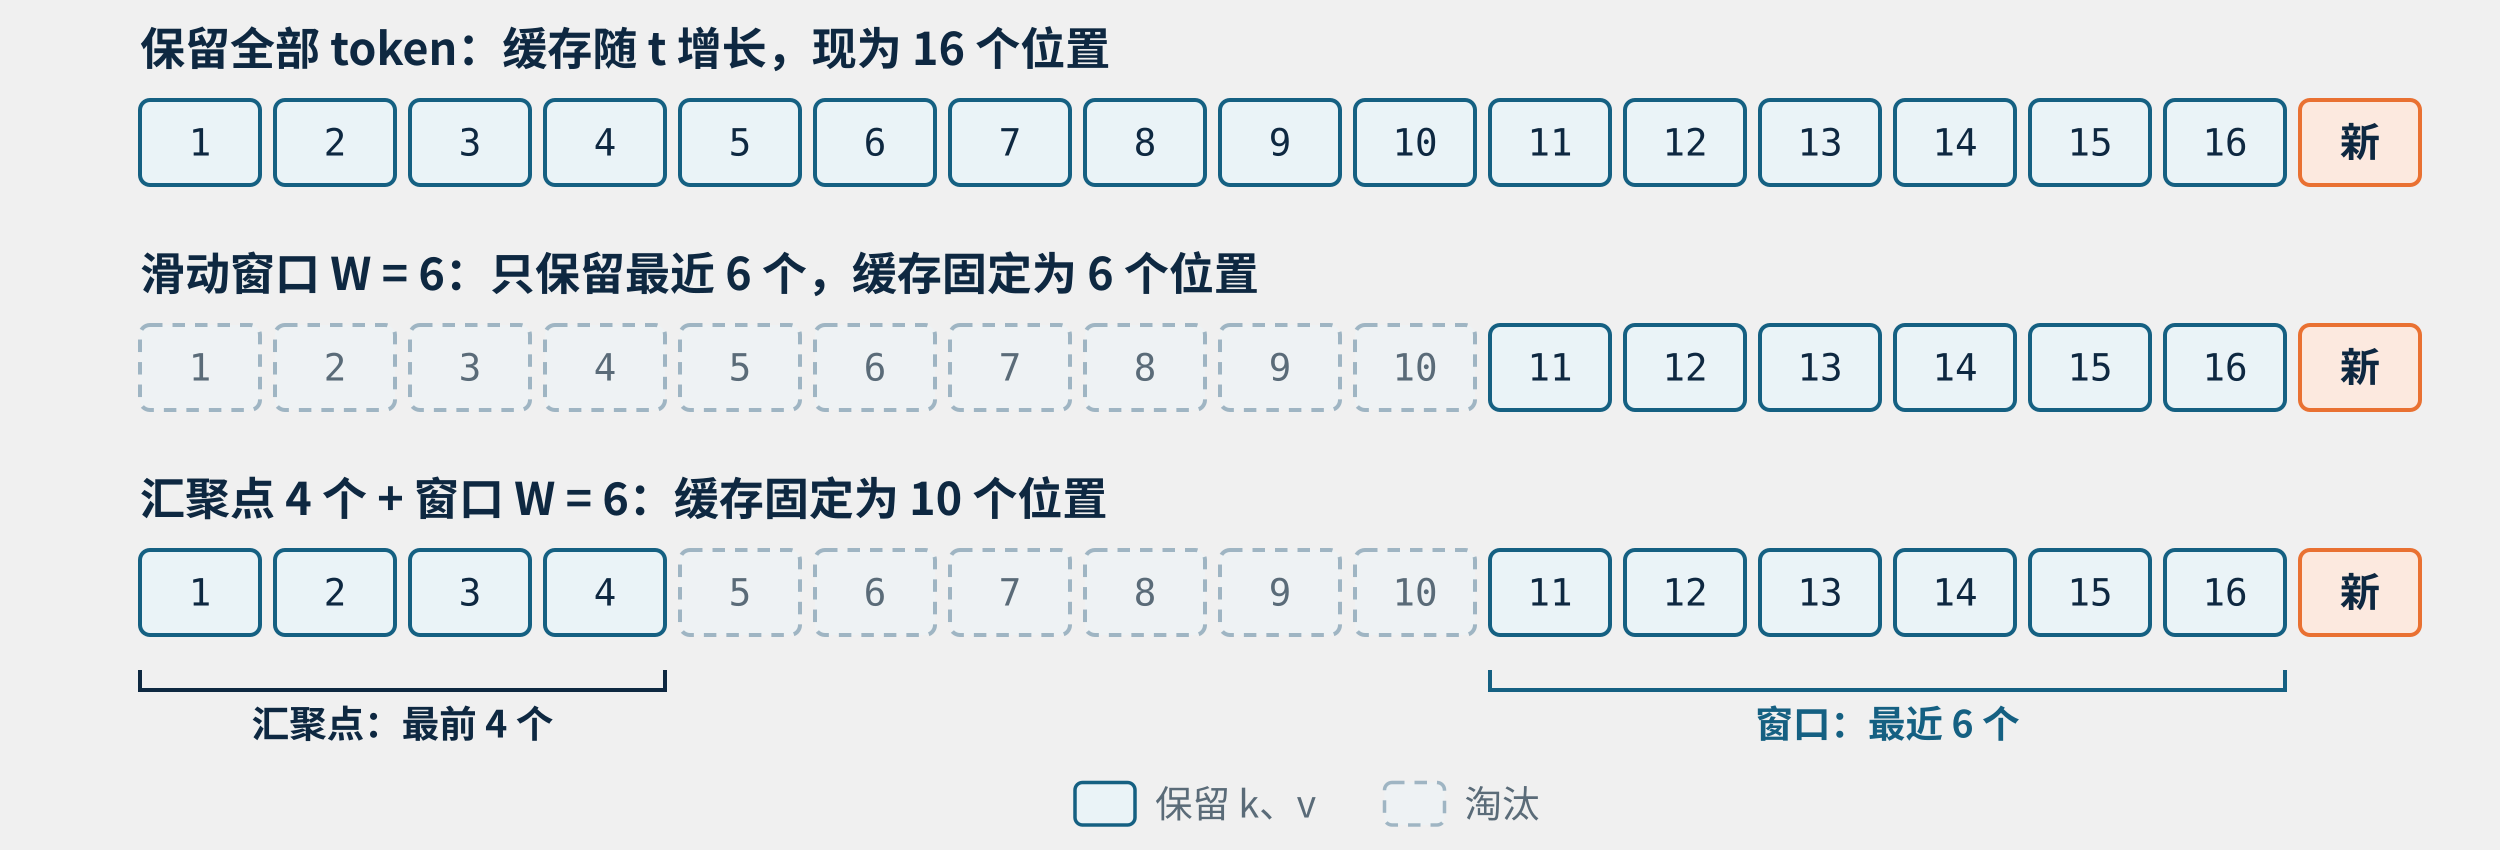
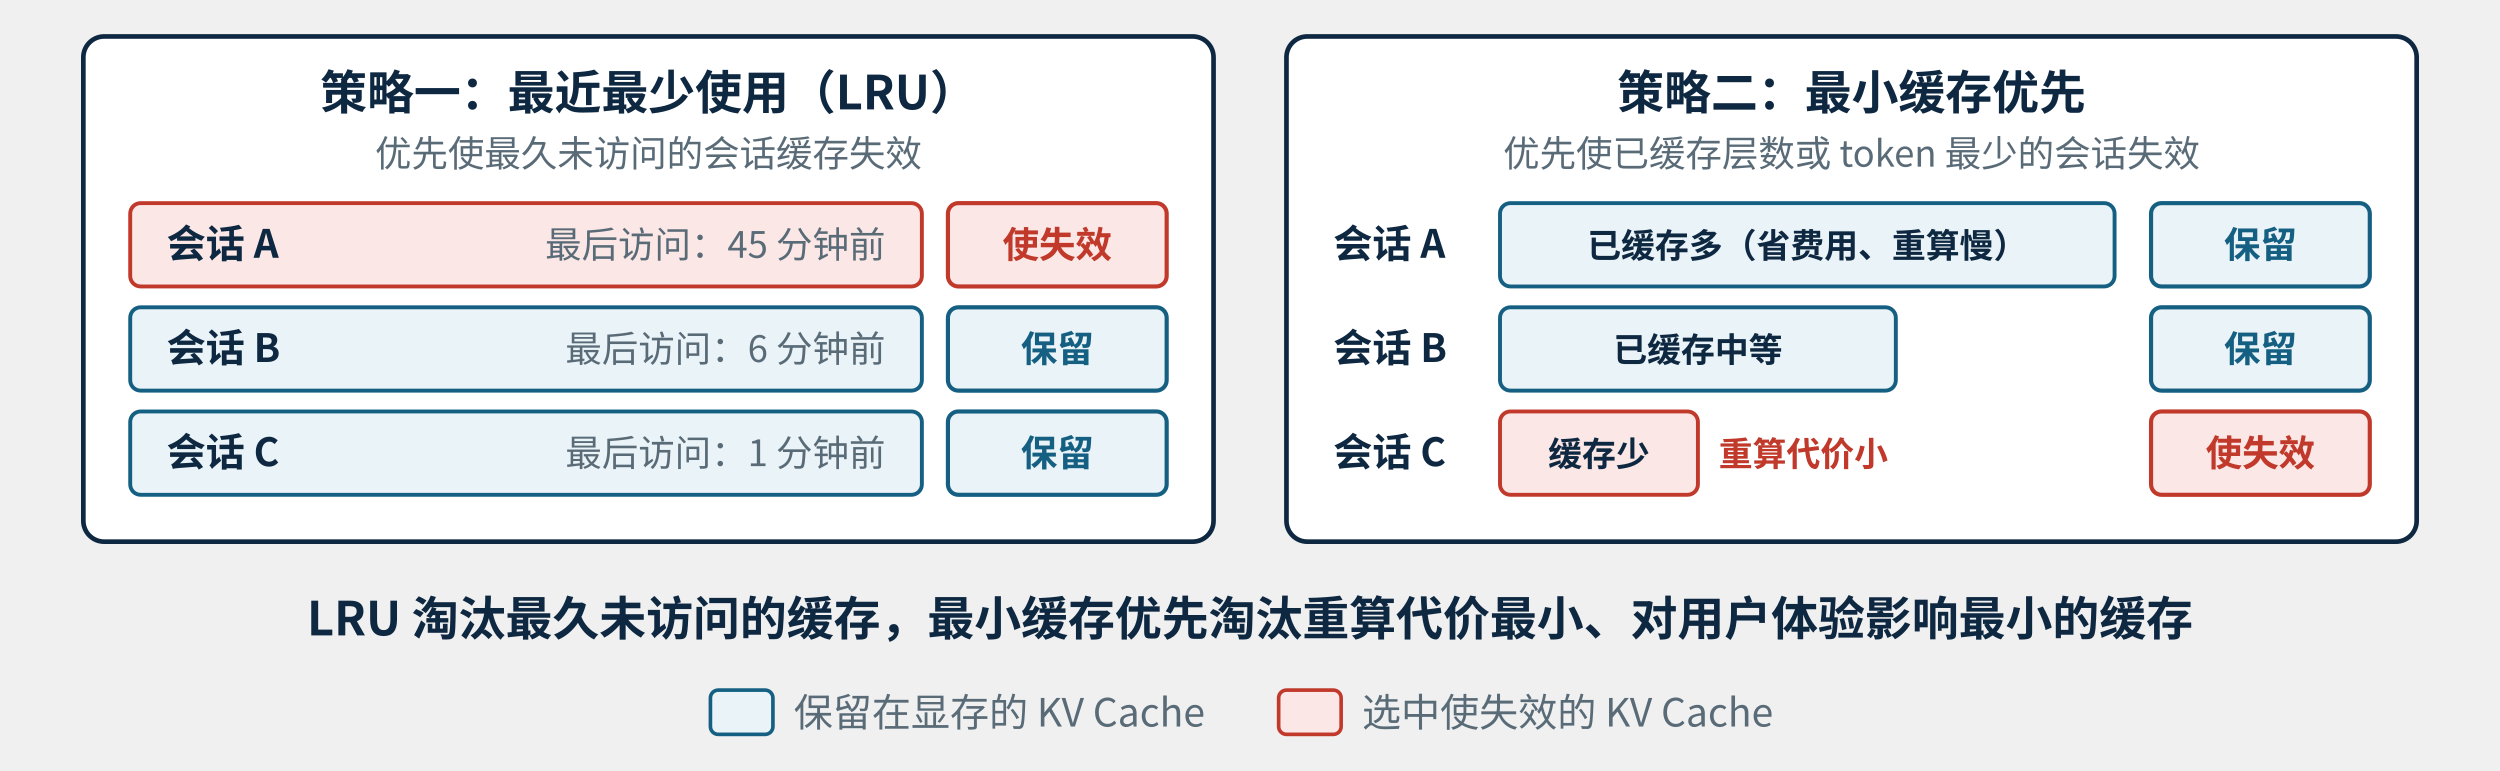
- <svg xmlns="http://www.w3.org/2000/svg" viewBox="0 0 1000 340" width="1000" height="340">
+ <svg xmlns="http://www.w3.org/2000/svg" viewBox="0 0 960 296" width="960" height="296">
  <defs>
    <marker id="ah-156082" viewBox="0 0 10 10" refX="9" refY="5" markerWidth="7" markerHeight="7" orient="auto-start-reverse">
      <path d="M0,0 L10,5 L0,10 z" fill="#156082" />
    </marker>
    <marker id="ah-e97132" viewBox="0 0 10 10" refX="9" refY="5" markerWidth="7" markerHeight="7" orient="auto-start-reverse">
      <path d="M0,0 L10,5 L0,10 z" fill="#e97132" />
    </marker>
    <marker id="ah-0e2841" viewBox="0 0 10 10" refX="9" refY="5" markerWidth="7" markerHeight="7" orient="auto-start-reverse">
      <path d="M0,0 L10,5 L0,10 z" fill="#0e2841" />
    </marker>
    <marker id="ah-2e7d4f" viewBox="0 0 10 10" refX="9" refY="5" markerWidth="7" markerHeight="7" orient="auto-start-reverse">
      <path d="M0,0 L10,5 L0,10 z" fill="#2e7d4f" />
    </marker>
    <marker id="ah-c0392b" viewBox="0 0 10 10" refX="9" refY="5" markerWidth="7" markerHeight="7" orient="auto-start-reverse">
      <path d="M0,0 L10,5 L0,10 z" fill="#c0392b" />
    </marker>
    <marker id="ah-5a6b78" viewBox="0 0 10 10" refX="9" refY="5" markerWidth="7" markerHeight="7" orient="auto-start-reverse">
      <path d="M0,0 L10,5 L0,10 z" fill="#5a6b78" />
    </marker>
    <marker id="ah-9fb5c3" viewBox="0 0 10 10" refX="9" refY="5" markerWidth="7" markerHeight="7" orient="auto-start-reverse">
      <path d="M0,0 L10,5 L0,10 z" fill="#9fb5c3" />
    </marker>
  </defs>
-   <text x="56.0" y="26.0" font-family="PingFang SC, Noto Sans CJK SC, Source Han Sans SC, sans-serif" font-size="18" font-weight="bold" fill="#0e2841" text-anchor="start">保留全部 token：缓存随 t 增长，现为 16 个位置</text>
-   <rect x="56.0" y="40.0" width="48.0" height="34.0" rx="4" fill="#eaf3f7" stroke="#156082" stroke-width="1.6" />
-   <text x="80.0" y="62.2" font-family="SFMono-Regular, Menlo, DejaVu Sans Mono, Consolas, monospace" font-size="15" font-weight="normal" fill="#0e2841" text-anchor="middle">1</text>
-   <rect x="110.0" y="40.0" width="48.0" height="34.0" rx="4" fill="#eaf3f7" stroke="#156082" stroke-width="1.6" />
-   <text x="134.0" y="62.2" font-family="SFMono-Regular, Menlo, DejaVu Sans Mono, Consolas, monospace" font-size="15" font-weight="normal" fill="#0e2841" text-anchor="middle">2</text>
-   <rect x="164.0" y="40.0" width="48.0" height="34.0" rx="4" fill="#eaf3f7" stroke="#156082" stroke-width="1.6" />
-   <text x="188.0" y="62.2" font-family="SFMono-Regular, Menlo, DejaVu Sans Mono, Consolas, monospace" font-size="15" font-weight="normal" fill="#0e2841" text-anchor="middle">3</text>
-   <rect x="218.0" y="40.0" width="48.0" height="34.0" rx="4" fill="#eaf3f7" stroke="#156082" stroke-width="1.6" />
-   <text x="242.0" y="62.2" font-family="SFMono-Regular, Menlo, DejaVu Sans Mono, Consolas, monospace" font-size="15" font-weight="normal" fill="#0e2841" text-anchor="middle">4</text>
-   <rect x="272.0" y="40.0" width="48.0" height="34.0" rx="4" fill="#eaf3f7" stroke="#156082" stroke-width="1.6" />
-   <text x="296.0" y="62.2" font-family="SFMono-Regular, Menlo, DejaVu Sans Mono, Consolas, monospace" font-size="15" font-weight="normal" fill="#0e2841" text-anchor="middle">5</text>
-   <rect x="326.0" y="40.0" width="48.0" height="34.0" rx="4" fill="#eaf3f7" stroke="#156082" stroke-width="1.6" />
-   <text x="350.0" y="62.2" font-family="SFMono-Regular, Menlo, DejaVu Sans Mono, Consolas, monospace" font-size="15" font-weight="normal" fill="#0e2841" text-anchor="middle">6</text>
-   <rect x="380.0" y="40.0" width="48.0" height="34.0" rx="4" fill="#eaf3f7" stroke="#156082" stroke-width="1.6" />
-   <text x="404.0" y="62.2" font-family="SFMono-Regular, Menlo, DejaVu Sans Mono, Consolas, monospace" font-size="15" font-weight="normal" fill="#0e2841" text-anchor="middle">7</text>
-   <rect x="434.0" y="40.0" width="48.0" height="34.0" rx="4" fill="#eaf3f7" stroke="#156082" stroke-width="1.6" />
-   <text x="458.0" y="62.2" font-family="SFMono-Regular, Menlo, DejaVu Sans Mono, Consolas, monospace" font-size="15" font-weight="normal" fill="#0e2841" text-anchor="middle">8</text>
-   <rect x="488.0" y="40.0" width="48.0" height="34.0" rx="4" fill="#eaf3f7" stroke="#156082" stroke-width="1.6" />
-   <text x="512.0" y="62.2" font-family="SFMono-Regular, Menlo, DejaVu Sans Mono, Consolas, monospace" font-size="15" font-weight="normal" fill="#0e2841" text-anchor="middle">9</text>
-   <rect x="542.0" y="40.0" width="48.0" height="34.0" rx="4" fill="#eaf3f7" stroke="#156082" stroke-width="1.6" />
-   <text x="566.0" y="62.2" font-family="SFMono-Regular, Menlo, DejaVu Sans Mono, Consolas, monospace" font-size="15" font-weight="normal" fill="#0e2841" text-anchor="middle">10</text>
-   <rect x="596.0" y="40.0" width="48.0" height="34.0" rx="4" fill="#eaf3f7" stroke="#156082" stroke-width="1.6" />
-   <text x="620.0" y="62.2" font-family="SFMono-Regular, Menlo, DejaVu Sans Mono, Consolas, monospace" font-size="15" font-weight="normal" fill="#0e2841" text-anchor="middle">11</text>
-   <rect x="650.0" y="40.0" width="48.0" height="34.0" rx="4" fill="#eaf3f7" stroke="#156082" stroke-width="1.6" />
-   <text x="674.0" y="62.2" font-family="SFMono-Regular, Menlo, DejaVu Sans Mono, Consolas, monospace" font-size="15" font-weight="normal" fill="#0e2841" text-anchor="middle">12</text>
-   <rect x="704.0" y="40.0" width="48.0" height="34.0" rx="4" fill="#eaf3f7" stroke="#156082" stroke-width="1.6" />
-   <text x="728.0" y="62.2" font-family="SFMono-Regular, Menlo, DejaVu Sans Mono, Consolas, monospace" font-size="15" font-weight="normal" fill="#0e2841" text-anchor="middle">13</text>
-   <rect x="758.0" y="40.0" width="48.0" height="34.0" rx="4" fill="#eaf3f7" stroke="#156082" stroke-width="1.6" />
-   <text x="782.0" y="62.2" font-family="SFMono-Regular, Menlo, DejaVu Sans Mono, Consolas, monospace" font-size="15" font-weight="normal" fill="#0e2841" text-anchor="middle">14</text>
-   <rect x="812.0" y="40.0" width="48.0" height="34.0" rx="4" fill="#eaf3f7" stroke="#156082" stroke-width="1.6" />
-   <text x="836.0" y="62.2" font-family="SFMono-Regular, Menlo, DejaVu Sans Mono, Consolas, monospace" font-size="15" font-weight="normal" fill="#0e2841" text-anchor="middle">15</text>
-   <rect x="866.0" y="40.0" width="48.0" height="34.0" rx="4" fill="#eaf3f7" stroke="#156082" stroke-width="1.6" />
-   <text x="890.0" y="62.2" font-family="SFMono-Regular, Menlo, DejaVu Sans Mono, Consolas, monospace" font-size="15" font-weight="normal" fill="#0e2841" text-anchor="middle">16</text>
-   <rect x="920.0" y="40.0" width="48.0" height="34.0" rx="4" fill="#fce9df" stroke="#e97132" stroke-width="1.6" />
-   <text x="944.0" y="62.6" font-family="SFMono-Regular, Menlo, DejaVu Sans Mono, Consolas, monospace" font-size="16" font-weight="bold" fill="#0e2841" text-anchor="middle">新</text>
-   <text x="56.0" y="116.0" font-family="PingFang SC, Noto Sans CJK SC, Source Han Sans SC, sans-serif" font-size="18" font-weight="bold" fill="#0e2841" text-anchor="start">滑动窗口 W = 6：只保留最近 6 个，缓存固定为 6 个位置</text>
-   <rect x="56.0" y="130.0" width="48.0" height="34.0" rx="4" fill="#eef2f4" stroke="#9fb5c3" stroke-width="1.6" stroke-dasharray="5 4" />
-   <text x="80.0" y="152.2" font-family="SFMono-Regular, Menlo, DejaVu Sans Mono, Consolas, monospace" font-size="15" font-weight="normal" fill="#5a6b78" text-anchor="middle">1</text>
-   <rect x="110.0" y="130.0" width="48.0" height="34.0" rx="4" fill="#eef2f4" stroke="#9fb5c3" stroke-width="1.6" stroke-dasharray="5 4" />
-   <text x="134.0" y="152.2" font-family="SFMono-Regular, Menlo, DejaVu Sans Mono, Consolas, monospace" font-size="15" font-weight="normal" fill="#5a6b78" text-anchor="middle">2</text>
-   <rect x="164.0" y="130.0" width="48.0" height="34.0" rx="4" fill="#eef2f4" stroke="#9fb5c3" stroke-width="1.6" stroke-dasharray="5 4" />
-   <text x="188.0" y="152.2" font-family="SFMono-Regular, Menlo, DejaVu Sans Mono, Consolas, monospace" font-size="15" font-weight="normal" fill="#5a6b78" text-anchor="middle">3</text>
-   <rect x="218.0" y="130.0" width="48.0" height="34.0" rx="4" fill="#eef2f4" stroke="#9fb5c3" stroke-width="1.6" stroke-dasharray="5 4" />
-   <text x="242.0" y="152.2" font-family="SFMono-Regular, Menlo, DejaVu Sans Mono, Consolas, monospace" font-size="15" font-weight="normal" fill="#5a6b78" text-anchor="middle">4</text>
-   <rect x="272.0" y="130.0" width="48.0" height="34.0" rx="4" fill="#eef2f4" stroke="#9fb5c3" stroke-width="1.6" stroke-dasharray="5 4" />
-   <text x="296.0" y="152.2" font-family="SFMono-Regular, Menlo, DejaVu Sans Mono, Consolas, monospace" font-size="15" font-weight="normal" fill="#5a6b78" text-anchor="middle">5</text>
-   <rect x="326.0" y="130.0" width="48.0" height="34.0" rx="4" fill="#eef2f4" stroke="#9fb5c3" stroke-width="1.6" stroke-dasharray="5 4" />
-   <text x="350.0" y="152.2" font-family="SFMono-Regular, Menlo, DejaVu Sans Mono, Consolas, monospace" font-size="15" font-weight="normal" fill="#5a6b78" text-anchor="middle">6</text>
-   <rect x="380.0" y="130.0" width="48.0" height="34.0" rx="4" fill="#eef2f4" stroke="#9fb5c3" stroke-width="1.6" stroke-dasharray="5 4" />
-   <text x="404.0" y="152.2" font-family="SFMono-Regular, Menlo, DejaVu Sans Mono, Consolas, monospace" font-size="15" font-weight="normal" fill="#5a6b78" text-anchor="middle">7</text>
-   <rect x="434.0" y="130.0" width="48.0" height="34.0" rx="4" fill="#eef2f4" stroke="#9fb5c3" stroke-width="1.6" stroke-dasharray="5 4" />
-   <text x="458.0" y="152.2" font-family="SFMono-Regular, Menlo, DejaVu Sans Mono, Consolas, monospace" font-size="15" font-weight="normal" fill="#5a6b78" text-anchor="middle">8</text>
-   <rect x="488.0" y="130.0" width="48.0" height="34.0" rx="4" fill="#eef2f4" stroke="#9fb5c3" stroke-width="1.6" stroke-dasharray="5 4" />
-   <text x="512.0" y="152.2" font-family="SFMono-Regular, Menlo, DejaVu Sans Mono, Consolas, monospace" font-size="15" font-weight="normal" fill="#5a6b78" text-anchor="middle">9</text>
-   <rect x="542.0" y="130.0" width="48.0" height="34.0" rx="4" fill="#eef2f4" stroke="#9fb5c3" stroke-width="1.6" stroke-dasharray="5 4" />
-   <text x="566.0" y="152.2" font-family="SFMono-Regular, Menlo, DejaVu Sans Mono, Consolas, monospace" font-size="15" font-weight="normal" fill="#5a6b78" text-anchor="middle">10</text>
-   <rect x="596.0" y="130.0" width="48.0" height="34.0" rx="4" fill="#eaf3f7" stroke="#156082" stroke-width="1.6" />
-   <text x="620.0" y="152.2" font-family="SFMono-Regular, Menlo, DejaVu Sans Mono, Consolas, monospace" font-size="15" font-weight="normal" fill="#0e2841" text-anchor="middle">11</text>
-   <rect x="650.0" y="130.0" width="48.0" height="34.0" rx="4" fill="#eaf3f7" stroke="#156082" stroke-width="1.6" />
-   <text x="674.0" y="152.2" font-family="SFMono-Regular, Menlo, DejaVu Sans Mono, Consolas, monospace" font-size="15" font-weight="normal" fill="#0e2841" text-anchor="middle">12</text>
-   <rect x="704.0" y="130.0" width="48.0" height="34.0" rx="4" fill="#eaf3f7" stroke="#156082" stroke-width="1.6" />
-   <text x="728.0" y="152.2" font-family="SFMono-Regular, Menlo, DejaVu Sans Mono, Consolas, monospace" font-size="15" font-weight="normal" fill="#0e2841" text-anchor="middle">13</text>
-   <rect x="758.0" y="130.0" width="48.0" height="34.0" rx="4" fill="#eaf3f7" stroke="#156082" stroke-width="1.6" />
-   <text x="782.0" y="152.2" font-family="SFMono-Regular, Menlo, DejaVu Sans Mono, Consolas, monospace" font-size="15" font-weight="normal" fill="#0e2841" text-anchor="middle">14</text>
-   <rect x="812.0" y="130.0" width="48.0" height="34.0" rx="4" fill="#eaf3f7" stroke="#156082" stroke-width="1.6" />
-   <text x="836.0" y="152.2" font-family="SFMono-Regular, Menlo, DejaVu Sans Mono, Consolas, monospace" font-size="15" font-weight="normal" fill="#0e2841" text-anchor="middle">15</text>
-   <rect x="866.0" y="130.0" width="48.0" height="34.0" rx="4" fill="#eaf3f7" stroke="#156082" stroke-width="1.6" />
-   <text x="890.0" y="152.2" font-family="SFMono-Regular, Menlo, DejaVu Sans Mono, Consolas, monospace" font-size="15" font-weight="normal" fill="#0e2841" text-anchor="middle">16</text>
-   <rect x="920.0" y="130.0" width="48.0" height="34.0" rx="4" fill="#fce9df" stroke="#e97132" stroke-width="1.6" />
-   <text x="944.0" y="152.6" font-family="SFMono-Regular, Menlo, DejaVu Sans Mono, Consolas, monospace" font-size="16" font-weight="bold" fill="#0e2841" text-anchor="middle">新</text>
-   <text x="56.0" y="206.0" font-family="PingFang SC, Noto Sans CJK SC, Source Han Sans SC, sans-serif" font-size="18" font-weight="bold" fill="#0e2841" text-anchor="start">汇聚点 4 个 + 窗口 W = 6：缓存固定为 10 个位置</text>
-   <rect x="56.0" y="220.0" width="48.0" height="34.0" rx="4" fill="#eaf3f7" stroke="#156082" stroke-width="1.6" />
-   <text x="80.0" y="242.2" font-family="SFMono-Regular, Menlo, DejaVu Sans Mono, Consolas, monospace" font-size="15" font-weight="normal" fill="#0e2841" text-anchor="middle">1</text>
-   <rect x="110.0" y="220.0" width="48.0" height="34.0" rx="4" fill="#eaf3f7" stroke="#156082" stroke-width="1.6" />
-   <text x="134.0" y="242.2" font-family="SFMono-Regular, Menlo, DejaVu Sans Mono, Consolas, monospace" font-size="15" font-weight="normal" fill="#0e2841" text-anchor="middle">2</text>
-   <rect x="164.0" y="220.0" width="48.0" height="34.0" rx="4" fill="#eaf3f7" stroke="#156082" stroke-width="1.6" />
-   <text x="188.0" y="242.2" font-family="SFMono-Regular, Menlo, DejaVu Sans Mono, Consolas, monospace" font-size="15" font-weight="normal" fill="#0e2841" text-anchor="middle">3</text>
-   <rect x="218.0" y="220.0" width="48.0" height="34.0" rx="4" fill="#eaf3f7" stroke="#156082" stroke-width="1.6" />
-   <text x="242.0" y="242.2" font-family="SFMono-Regular, Menlo, DejaVu Sans Mono, Consolas, monospace" font-size="15" font-weight="normal" fill="#0e2841" text-anchor="middle">4</text>
-   <rect x="272.0" y="220.0" width="48.0" height="34.0" rx="4" fill="#eef2f4" stroke="#9fb5c3" stroke-width="1.6" stroke-dasharray="5 4" />
-   <text x="296.0" y="242.2" font-family="SFMono-Regular, Menlo, DejaVu Sans Mono, Consolas, monospace" font-size="15" font-weight="normal" fill="#5a6b78" text-anchor="middle">5</text>
-   <rect x="326.0" y="220.0" width="48.0" height="34.0" rx="4" fill="#eef2f4" stroke="#9fb5c3" stroke-width="1.6" stroke-dasharray="5 4" />
-   <text x="350.0" y="242.2" font-family="SFMono-Regular, Menlo, DejaVu Sans Mono, Consolas, monospace" font-size="15" font-weight="normal" fill="#5a6b78" text-anchor="middle">6</text>
-   <rect x="380.0" y="220.0" width="48.0" height="34.0" rx="4" fill="#eef2f4" stroke="#9fb5c3" stroke-width="1.6" stroke-dasharray="5 4" />
-   <text x="404.0" y="242.2" font-family="SFMono-Regular, Menlo, DejaVu Sans Mono, Consolas, monospace" font-size="15" font-weight="normal" fill="#5a6b78" text-anchor="middle">7</text>
-   <rect x="434.0" y="220.0" width="48.0" height="34.0" rx="4" fill="#eef2f4" stroke="#9fb5c3" stroke-width="1.6" stroke-dasharray="5 4" />
-   <text x="458.0" y="242.2" font-family="SFMono-Regular, Menlo, DejaVu Sans Mono, Consolas, monospace" font-size="15" font-weight="normal" fill="#5a6b78" text-anchor="middle">8</text>
-   <rect x="488.0" y="220.0" width="48.0" height="34.0" rx="4" fill="#eef2f4" stroke="#9fb5c3" stroke-width="1.6" stroke-dasharray="5 4" />
-   <text x="512.0" y="242.2" font-family="SFMono-Regular, Menlo, DejaVu Sans Mono, Consolas, monospace" font-size="15" font-weight="normal" fill="#5a6b78" text-anchor="middle">9</text>
-   <rect x="542.0" y="220.0" width="48.0" height="34.0" rx="4" fill="#eef2f4" stroke="#9fb5c3" stroke-width="1.6" stroke-dasharray="5 4" />
-   <text x="566.0" y="242.2" font-family="SFMono-Regular, Menlo, DejaVu Sans Mono, Consolas, monospace" font-size="15" font-weight="normal" fill="#5a6b78" text-anchor="middle">10</text>
-   <rect x="596.0" y="220.0" width="48.0" height="34.0" rx="4" fill="#eaf3f7" stroke="#156082" stroke-width="1.6" />
-   <text x="620.0" y="242.2" font-family="SFMono-Regular, Menlo, DejaVu Sans Mono, Consolas, monospace" font-size="15" font-weight="normal" fill="#0e2841" text-anchor="middle">11</text>
-   <rect x="650.0" y="220.0" width="48.0" height="34.0" rx="4" fill="#eaf3f7" stroke="#156082" stroke-width="1.6" />
-   <text x="674.0" y="242.2" font-family="SFMono-Regular, Menlo, DejaVu Sans Mono, Consolas, monospace" font-size="15" font-weight="normal" fill="#0e2841" text-anchor="middle">12</text>
-   <rect x="704.0" y="220.0" width="48.0" height="34.0" rx="4" fill="#eaf3f7" stroke="#156082" stroke-width="1.6" />
-   <text x="728.0" y="242.2" font-family="SFMono-Regular, Menlo, DejaVu Sans Mono, Consolas, monospace" font-size="15" font-weight="normal" fill="#0e2841" text-anchor="middle">13</text>
-   <rect x="758.0" y="220.0" width="48.0" height="34.0" rx="4" fill="#eaf3f7" stroke="#156082" stroke-width="1.6" />
-   <text x="782.0" y="242.2" font-family="SFMono-Regular, Menlo, DejaVu Sans Mono, Consolas, monospace" font-size="15" font-weight="normal" fill="#0e2841" text-anchor="middle">14</text>
-   <rect x="812.0" y="220.0" width="48.0" height="34.0" rx="4" fill="#eaf3f7" stroke="#156082" stroke-width="1.6" />
-   <text x="836.0" y="242.2" font-family="SFMono-Regular, Menlo, DejaVu Sans Mono, Consolas, monospace" font-size="15" font-weight="normal" fill="#0e2841" text-anchor="middle">15</text>
-   <rect x="866.0" y="220.0" width="48.0" height="34.0" rx="4" fill="#eaf3f7" stroke="#156082" stroke-width="1.6" />
-   <text x="890.0" y="242.2" font-family="SFMono-Regular, Menlo, DejaVu Sans Mono, Consolas, monospace" font-size="15" font-weight="normal" fill="#0e2841" text-anchor="middle">16</text>
-   <rect x="920.0" y="220.0" width="48.0" height="34.0" rx="4" fill="#fce9df" stroke="#e97132" stroke-width="1.6" />
-   <text x="944.0" y="242.6" font-family="SFMono-Regular, Menlo, DejaVu Sans Mono, Consolas, monospace" font-size="16" font-weight="bold" fill="#0e2841" text-anchor="middle">新</text>
-   <path d="M 596.0 268.0 L 596.0 276.0 L 914.0 276.0 L 914.0 268.0" fill="none" stroke="#156082" stroke-width="1.6" />
-   <text x="755.0" y="295.0" font-family="PingFang SC, Noto Sans CJK SC, Source Han Sans SC, sans-serif" font-size="15" font-weight="bold" fill="#156082" text-anchor="middle">窗口：最近 6 个</text>
-   <path d="M 56.0 268.0 L 56.0 276.0 L 266.0 276.0 L 266.0 268.0" fill="none" stroke="#0e2841" stroke-width="1.6" />
-   <text x="161.0" y="295.0" font-family="PingFang SC, Noto Sans CJK SC, Source Han Sans SC, sans-serif" font-size="15" font-weight="bold" fill="#0e2841" text-anchor="middle">汇聚点：最前 4 个</text>
-   <rect x="430.0" y="313.0" width="24.0" height="17.0" rx="3" fill="#eaf3f7" stroke="#156082" stroke-width="1.4" />
-   <text x="462.0" y="327.0" font-family="PingFang SC, Noto Sans CJK SC, Source Han Sans SC, sans-serif" font-size="15" font-weight="normal" fill="#5a6b78" text-anchor="start">保留 k、v</text>
-   <rect x="553.8" y="313.0" width="24.0" height="17.0" rx="3" fill="#eef2f4" stroke="#9fb5c3" stroke-width="1.4" stroke-dasharray="5 4" />
-   <text x="585.8" y="327.0" font-family="PingFang SC, Noto Sans CJK SC, Source Han Sans SC, sans-serif" font-size="15" font-weight="normal" fill="#5a6b78" text-anchor="start">淘汰</text>
+   <rect x="32.0" y="14.0" width="434.0" height="194.0" rx="8" fill="#ffffff" stroke="#0e2841" stroke-width="1.8" />
+   <text x="249.0" y="42.0" font-family="PingFang SC, Noto Sans CJK SC, Source Han Sans SC, sans-serif" font-size="18" font-weight="bold" fill="#0e2841" text-anchor="middle">策略一：最近最少使用（LRU）</text>
+   <text x="249.0" y="64.0" font-family="PingFang SC, Noto Sans CJK SC, Source Han Sans SC, sans-serif" font-size="14" font-weight="normal" fill="#5a6b78" text-anchor="middle">优先使最久未访问的会话缓存失效</text>
+   <rect x="50.0" y="78.0" width="304.0" height="32.0" rx="4" fill="#fbe7e5" stroke="#c0392b" stroke-width="1.5" />
+   <text x="64.0" y="99.0" font-family="PingFang SC, Noto Sans CJK SC, Source Han Sans SC, sans-serif" font-size="15" font-weight="bold" fill="#0e2841" text-anchor="start">会话 A</text>
+   <text x="340.0" y="99.0" font-family="PingFang SC, Noto Sans CJK SC, Source Han Sans SC, sans-serif" font-size="14" font-weight="normal" fill="#5a6b78" text-anchor="end">最后访问：45 分钟前</text>
+   <rect x="364.0" y="78.0" width="84.0" height="32.0" rx="4" fill="#fbe7e5" stroke="#c0392b" stroke-width="1.6" />
+   <text x="406.0" y="99.0" font-family="PingFang SC, Noto Sans CJK SC, Source Han Sans SC, sans-serif" font-size="14" font-weight="bold" fill="#c0392b" text-anchor="middle">使失效</text>
+   <rect x="50.0" y="118.0" width="304.0" height="32.0" rx="4" fill="#eaf3f7" stroke="#156082" stroke-width="1.5" />
+   <text x="64.0" y="139.0" font-family="PingFang SC, Noto Sans CJK SC, Source Han Sans SC, sans-serif" font-size="15" font-weight="bold" fill="#0e2841" text-anchor="start">会话 B</text>
+   <text x="340.0" y="139.0" font-family="PingFang SC, Noto Sans CJK SC, Source Han Sans SC, sans-serif" font-size="14" font-weight="normal" fill="#5a6b78" text-anchor="end">最后访问：6 分钟前</text>
+   <rect x="364.0" y="118.0" width="84.0" height="32.0" rx="4" fill="#eaf3f7" stroke="#156082" stroke-width="1.6" />
+   <text x="406.0" y="139.0" font-family="PingFang SC, Noto Sans CJK SC, Source Han Sans SC, sans-serif" font-size="14" font-weight="bold" fill="#156082" text-anchor="middle">保留</text>
+   <rect x="50.0" y="158.0" width="304.0" height="32.0" rx="4" fill="#eaf3f7" stroke="#156082" stroke-width="1.5" />
+   <text x="64.0" y="179.0" font-family="PingFang SC, Noto Sans CJK SC, Source Han Sans SC, sans-serif" font-size="15" font-weight="bold" fill="#0e2841" text-anchor="start">会话 C</text>
+   <text x="340.0" y="179.0" font-family="PingFang SC, Noto Sans CJK SC, Source Han Sans SC, sans-serif" font-size="14" font-weight="normal" fill="#5a6b78" text-anchor="end">最后访问：1 分钟前</text>
+   <rect x="364.0" y="158.0" width="84.0" height="32.0" rx="4" fill="#eaf3f7" stroke="#156082" stroke-width="1.6" />
+   <text x="406.0" y="179.0" font-family="PingFang SC, Noto Sans CJK SC, Source Han Sans SC, sans-serif" font-size="14" font-weight="bold" fill="#156082" text-anchor="middle">保留</text>
+   <rect x="494.0" y="14.0" width="434.0" height="194.0" rx="8" fill="#ffffff" stroke="#0e2841" stroke-width="1.8" />
+   <text x="711.0" y="42.0" font-family="PingFang SC, Noto Sans CJK SC, Source Han Sans SC, sans-serif" font-size="18" font-weight="bold" fill="#0e2841" text-anchor="middle">策略二：最小缓存优先</text>
+   <text x="711.0" y="64.0" font-family="PingFang SC, Noto Sans CJK SC, Source Han Sans SC, sans-serif" font-size="14" font-weight="normal" fill="#5a6b78" text-anchor="middle">优先使已缓存层数或 token 最少的会话失效</text>
+   <text x="512.0" y="99.0" font-family="PingFang SC, Noto Sans CJK SC, Source Han Sans SC, sans-serif" font-size="15" font-weight="bold" fill="#0e2841" text-anchor="start">会话 A</text>
+   <rect x="576.0" y="78.0" width="236.0" height="32.0" rx="4" fill="#eaf3f7" stroke="#156082" stroke-width="1.5" />
+   <text x="694.0" y="99.0" font-family="PingFang SC, Noto Sans CJK SC, Source Han Sans SC, sans-serif" font-size="13" font-weight="bold" fill="#0e2841" text-anchor="middle">已缓存多（省费用、重算慢）</text>
+   <rect x="826.0" y="78.0" width="84.0" height="32.0" rx="4" fill="#eaf3f7" stroke="#156082" stroke-width="1.6" />
+   <text x="868.0" y="99.0" font-family="PingFang SC, Noto Sans CJK SC, Source Han Sans SC, sans-serif" font-size="14" font-weight="bold" fill="#156082" text-anchor="middle">保留</text>
+   <text x="512.0" y="139.0" font-family="PingFang SC, Noto Sans CJK SC, Source Han Sans SC, sans-serif" font-size="15" font-weight="bold" fill="#0e2841" text-anchor="start">会话 B</text>
+   <rect x="576.0" y="118.0" width="152.0" height="32.0" rx="4" fill="#eaf3f7" stroke="#156082" stroke-width="1.5" />
+   <text x="652.0" y="139.0" font-family="PingFang SC, Noto Sans CJK SC, Source Han Sans SC, sans-serif" font-size="13" font-weight="bold" fill="#0e2841" text-anchor="middle">已缓存中等</text>
+   <rect x="826.0" y="118.0" width="84.0" height="32.0" rx="4" fill="#eaf3f7" stroke="#156082" stroke-width="1.6" />
+   <text x="868.0" y="139.0" font-family="PingFang SC, Noto Sans CJK SC, Source Han Sans SC, sans-serif" font-size="14" font-weight="bold" fill="#156082" text-anchor="middle">保留</text>
+   <text x="512.0" y="179.0" font-family="PingFang SC, Noto Sans CJK SC, Source Han Sans SC, sans-serif" font-size="15" font-weight="bold" fill="#0e2841" text-anchor="start">会话 C</text>
+   <rect x="576.0" y="158.0" width="76.0" height="32.0" rx="4" fill="#fbe7e5" stroke="#c0392b" stroke-width="1.5" />
+   <text x="614.0" y="179.0" font-family="PingFang SC, Noto Sans CJK SC, Source Han Sans SC, sans-serif" font-size="13" font-weight="bold" fill="#0e2841" text-anchor="middle">缓存少</text>
+   <text x="660.0" y="179.0" font-family="PingFang SC, Noto Sans CJK SC, Source Han Sans SC, sans-serif" font-size="13" font-weight="bold" fill="#c0392b" text-anchor="start">重算代价小</text>
+   <rect x="826.0" y="158.0" width="84.0" height="32.0" rx="4" fill="#fbe7e5" stroke="#c0392b" stroke-width="1.6" />
+   <text x="868.0" y="179.0" font-family="PingFang SC, Noto Sans CJK SC, Source Han Sans SC, sans-serif" font-size="14" font-weight="bold" fill="#c0392b" text-anchor="middle">使失效</text>
+   <text x="480.0" y="244.0" font-family="PingFang SC, Noto Sans CJK SC, Source Han Sans SC, sans-serif" font-size="18" font-weight="bold" fill="#0e2841" text-anchor="middle">LRU 淘汰最久未访问的缓存，最小缓存优先淘汰重算代价最小、对用户体验影响最小的缓存</text>
+   <rect x="272.8" y="265.0" width="24.0" height="17.0" rx="3" fill="#eaf3f7" stroke="#156082" stroke-width="1.4" />
+   <text x="304.8" y="279.0" font-family="PingFang SC, Noto Sans CJK SC, Source Han Sans SC, sans-serif" font-size="15" font-weight="normal" fill="#5a6b78" text-anchor="start">保留在显存的 KV Cache</text>
+   <rect x="491.0" y="265.0" width="24.0" height="17.0" rx="3" fill="#fbe7e5" stroke="#c0392b" stroke-width="1.4" />
+   <text x="523.0" y="279.0" font-family="PingFang SC, Noto Sans CJK SC, Source Han Sans SC, sans-serif" font-size="15" font-weight="normal" fill="#5a6b78" text-anchor="start">选中使失效的 KV Cache</text>
</svg>
